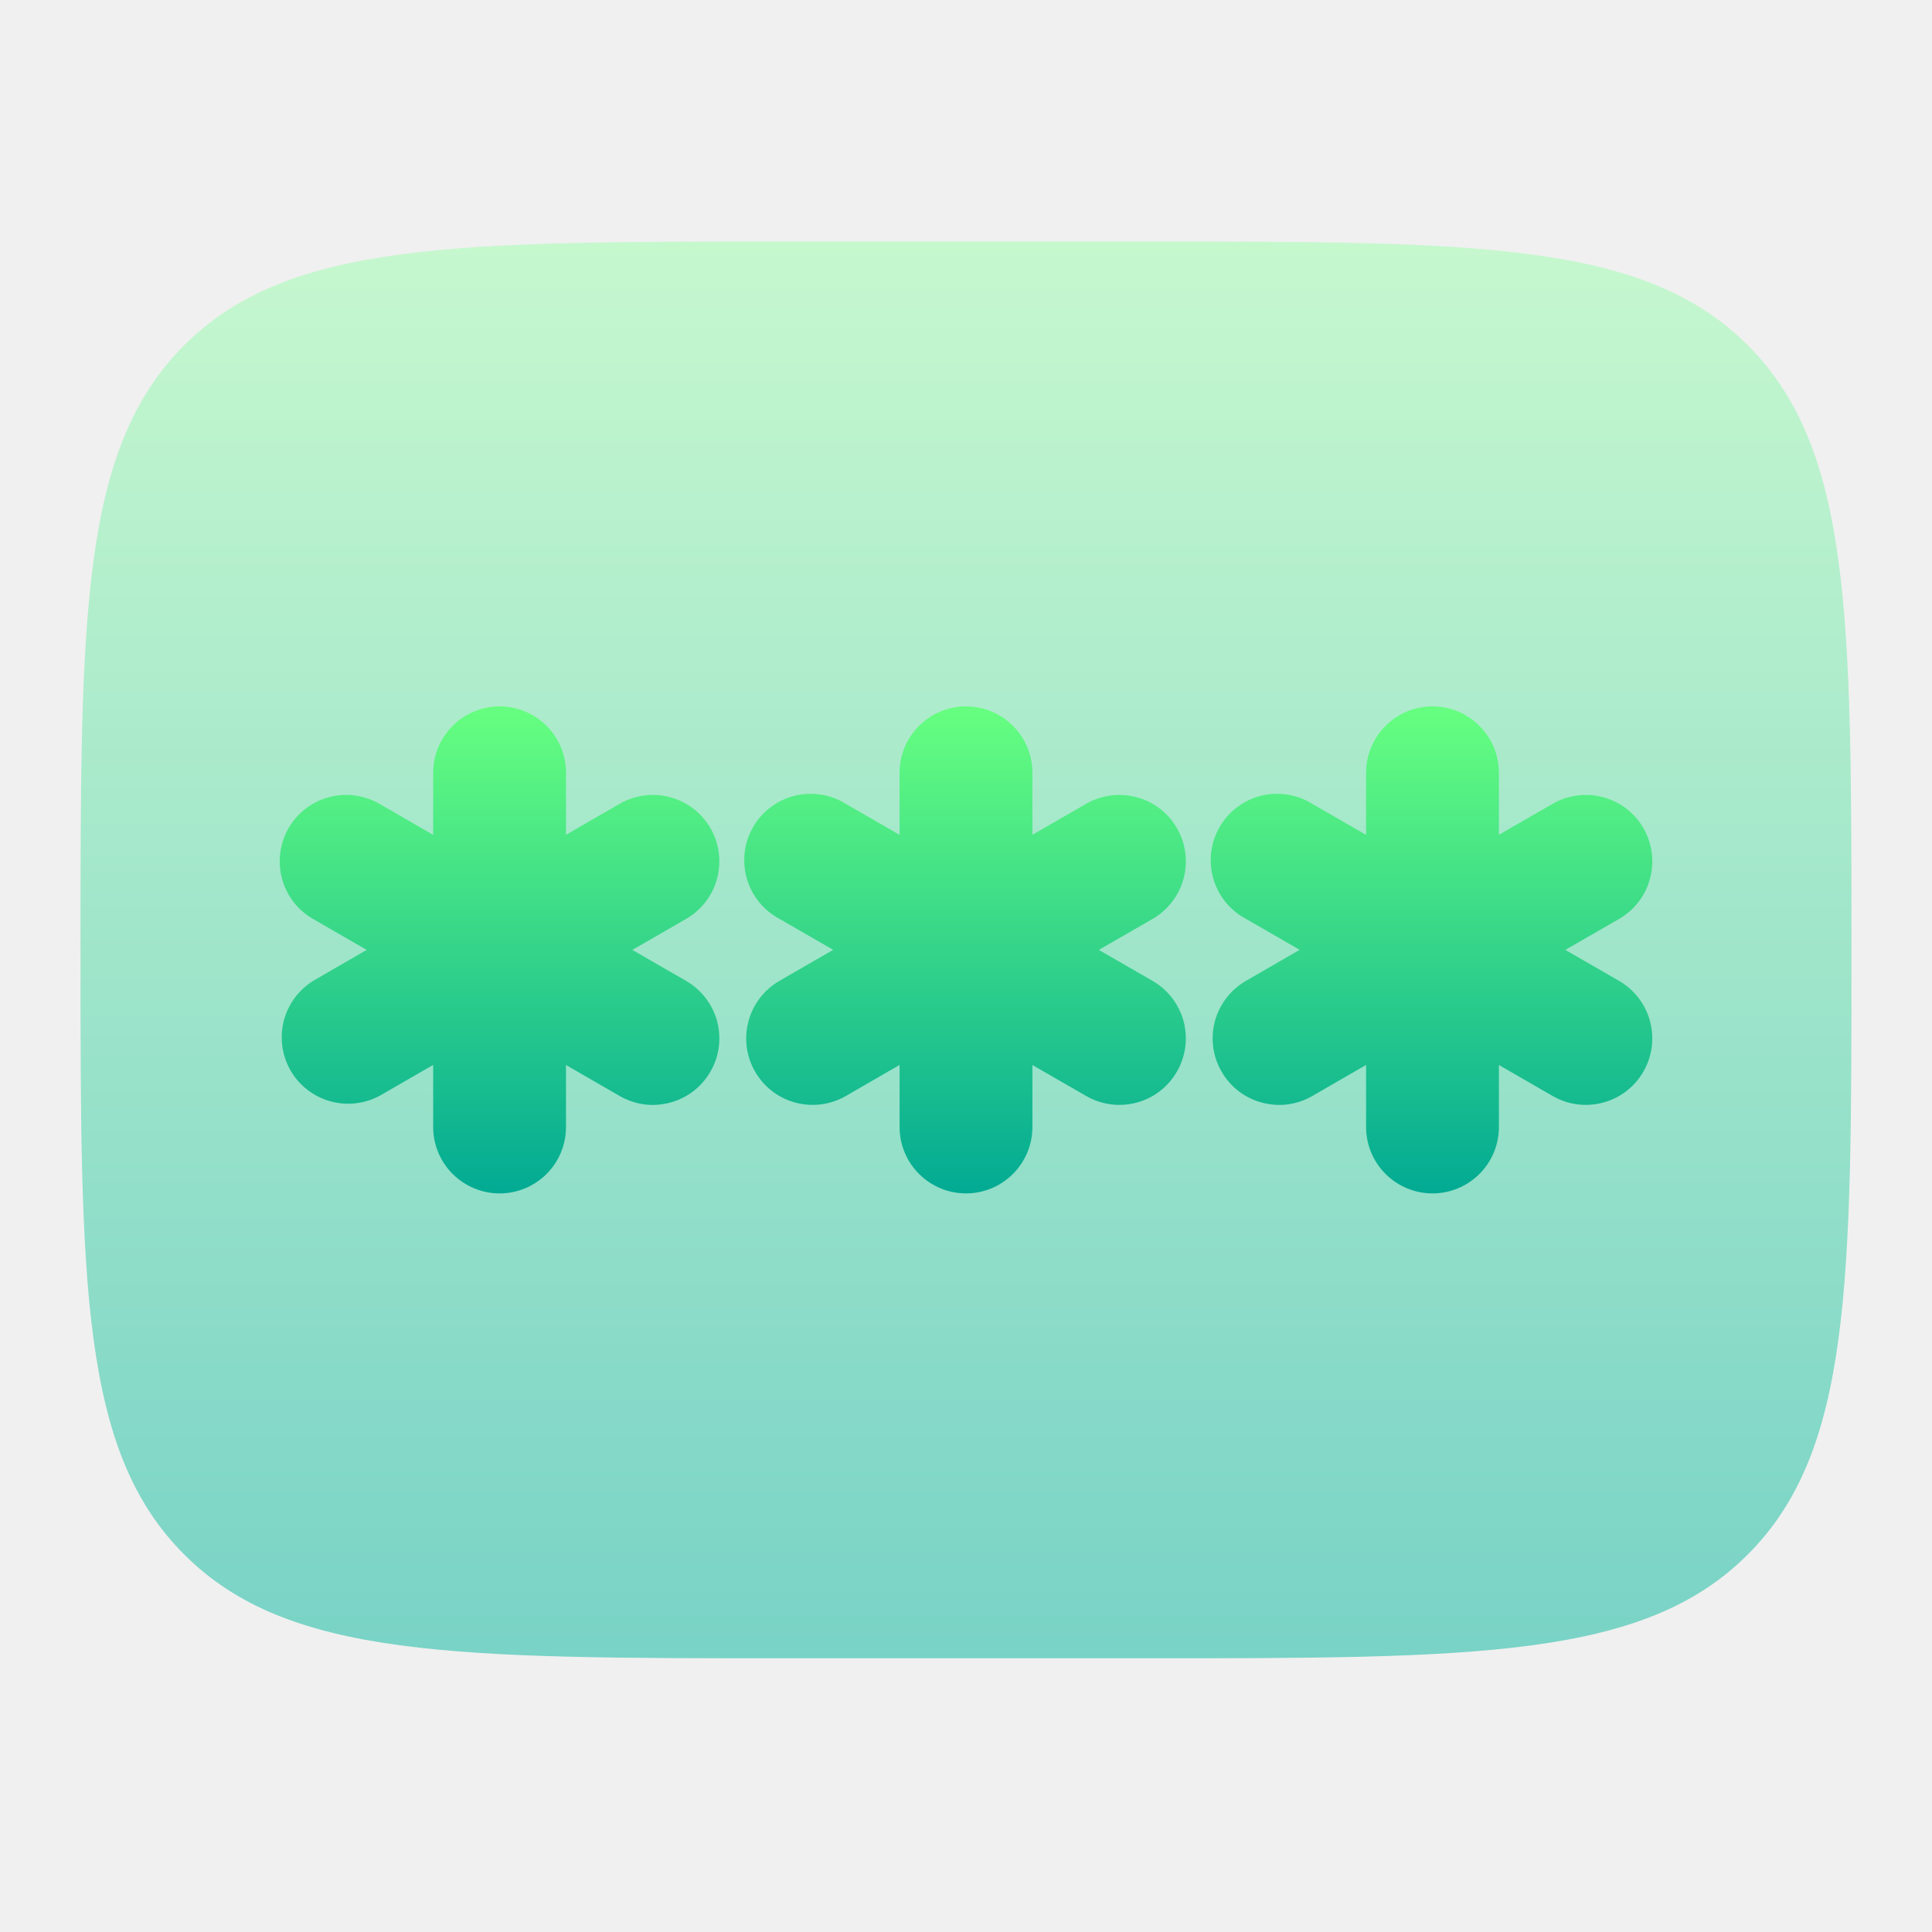
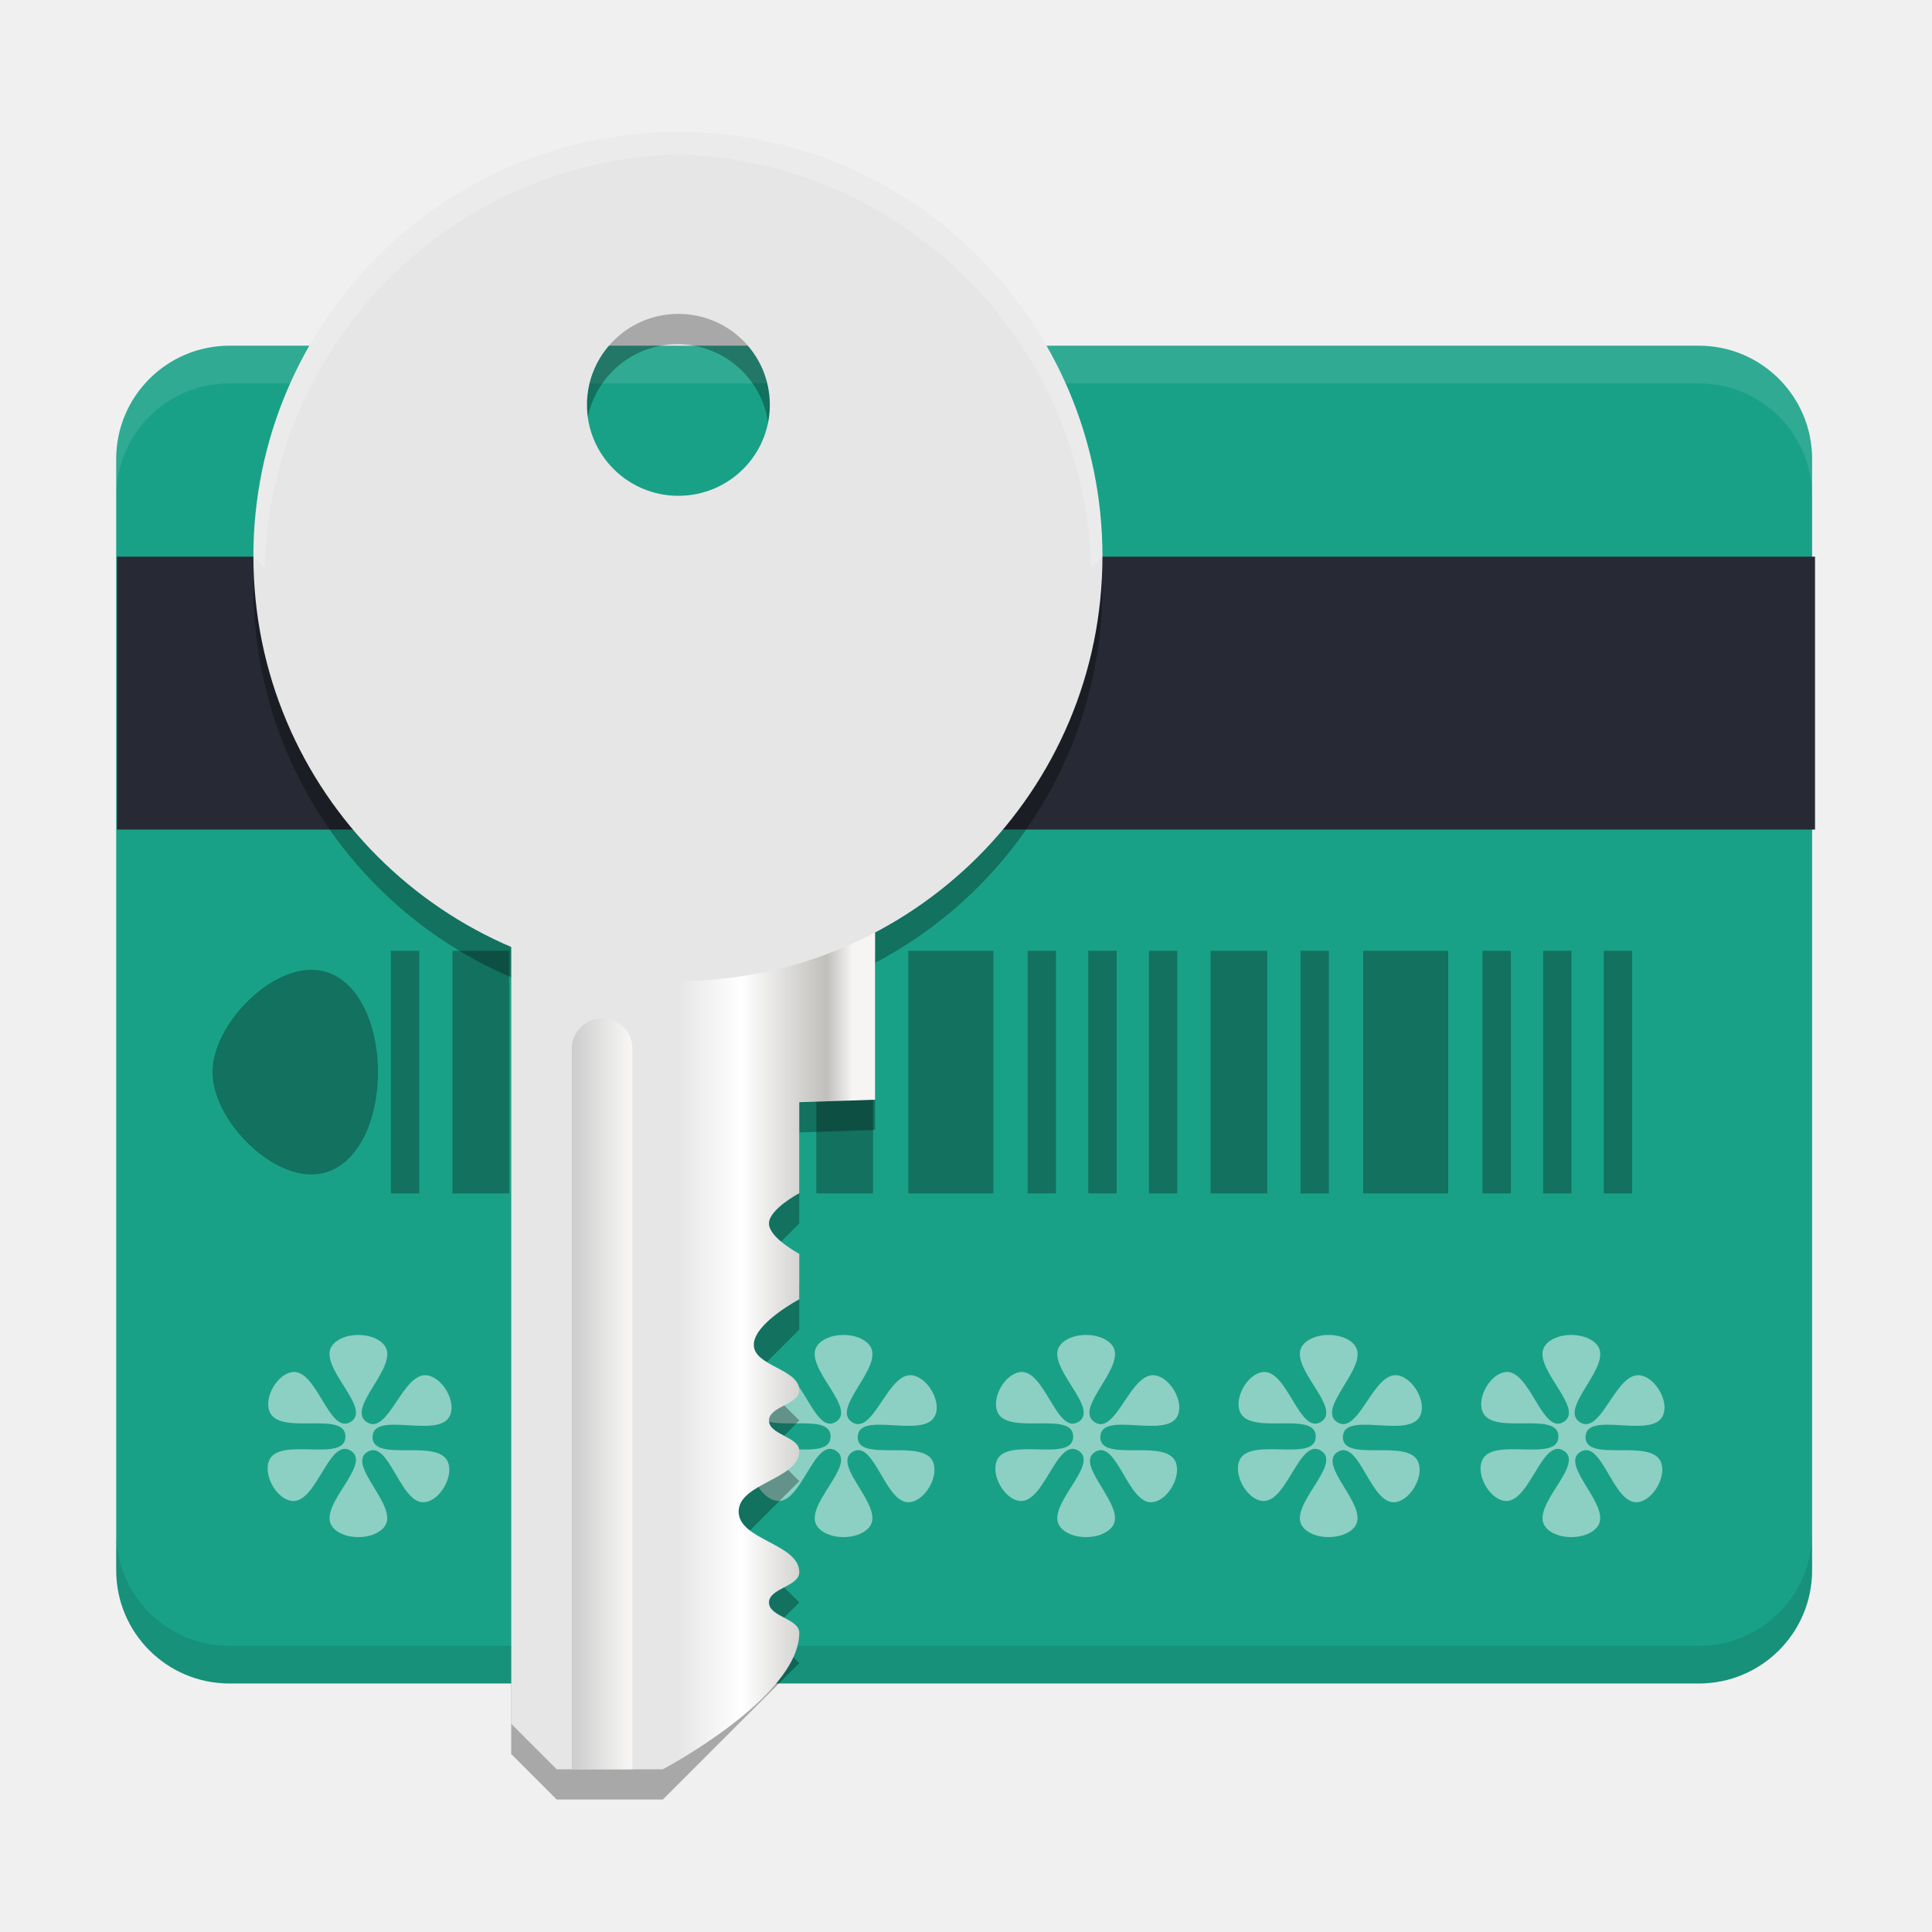
- <svg xmlns="http://www.w3.org/2000/svg" width="24" height="24" viewBox="0 0 24 24" fill="none">
-   <path opacity="0.5" d="M1 11.8C1 7.652 1 5.577 2.289 4.289C3.577 3 5.652 3 9.8 3H14.2C18.348 3 20.423 3 21.711 4.289C23 5.577 23 7.652 23 11.8C23 15.948 23 18.023 21.711 19.311C20.423 20.6 18.348 20.6 14.2 20.6H9.8C5.652 20.6 3.577 20.6 2.289 19.311C1 18.023 1 15.948 1 11.8Z" fill="url(#paint0_linear_8_721)" />
-   <path d="M12.825 9.6C12.825 9.381 12.738 9.171 12.583 9.017C12.429 8.862 12.219 8.775 12 8.775C11.781 8.775 11.571 8.862 11.417 9.017C11.262 9.171 11.175 9.381 11.175 9.6V10.371L10.507 9.986C10.414 9.927 10.309 9.888 10.199 9.871C10.09 9.854 9.978 9.858 9.871 9.885C9.763 9.912 9.662 9.96 9.574 10.027C9.485 10.093 9.411 10.177 9.356 10.273C9.3 10.369 9.265 10.475 9.251 10.585C9.238 10.695 9.247 10.806 9.277 10.913C9.307 11.019 9.359 11.118 9.429 11.205C9.498 11.291 9.585 11.362 9.682 11.414L10.35 11.799L9.682 12.185C9.493 12.294 9.354 12.475 9.298 12.686C9.241 12.898 9.27 13.123 9.38 13.312C9.489 13.502 9.67 13.641 9.881 13.697C10.092 13.754 10.318 13.724 10.507 13.615L11.175 13.229V14C11.175 14.219 11.262 14.429 11.417 14.583C11.571 14.738 11.781 14.825 12 14.825C12.219 14.825 12.429 14.738 12.583 14.583C12.738 14.429 12.825 14.219 12.825 14V13.23L13.493 13.615C13.682 13.724 13.908 13.754 14.119 13.697C14.331 13.641 14.511 13.502 14.62 13.312C14.73 13.123 14.759 12.898 14.703 12.686C14.646 12.475 14.507 12.294 14.318 12.185L13.65 11.8L14.318 11.415C14.507 11.306 14.646 11.125 14.703 10.914C14.759 10.703 14.73 10.477 14.62 10.287C14.511 10.098 14.331 9.959 14.119 9.903C13.908 9.846 13.682 9.876 13.493 9.985L12.825 10.37V9.6ZM6.206 8.775C6.425 8.775 6.635 8.862 6.79 9.017C6.944 9.171 7.031 9.381 7.031 9.6V10.37L7.698 9.985C7.888 9.876 8.113 9.846 8.324 9.903C8.536 9.959 8.716 10.098 8.825 10.287C8.935 10.477 8.964 10.703 8.908 10.914C8.851 11.125 8.713 11.306 8.523 11.415L7.855 11.8L8.523 12.185C8.617 12.239 8.699 12.311 8.765 12.397C8.831 12.483 8.88 12.581 8.908 12.686C8.936 12.791 8.943 12.9 8.929 13.008C8.915 13.115 8.88 13.219 8.825 13.312C8.771 13.406 8.699 13.489 8.613 13.555C8.527 13.621 8.429 13.669 8.324 13.697C8.22 13.725 8.11 13.733 8.003 13.719C7.896 13.704 7.792 13.669 7.698 13.615L7.031 13.23V14C7.031 14.219 6.944 14.429 6.79 14.583C6.635 14.738 6.425 14.825 6.206 14.825C5.988 14.825 5.778 14.738 5.623 14.583C5.468 14.429 5.381 14.219 5.381 14V13.229L4.713 13.614C4.524 13.714 4.303 13.738 4.098 13.679C3.892 13.62 3.717 13.484 3.61 13.299C3.503 13.113 3.473 12.894 3.524 12.686C3.576 12.479 3.706 12.3 3.888 12.186L4.555 11.8L3.888 11.415C3.794 11.361 3.711 11.289 3.645 11.203C3.579 11.117 3.531 11.019 3.503 10.914C3.475 10.809 3.468 10.7 3.482 10.592C3.496 10.485 3.531 10.381 3.585 10.287C3.639 10.194 3.711 10.111 3.797 10.045C3.883 9.979 3.981 9.931 4.086 9.903C4.191 9.875 4.3 9.867 4.408 9.882C4.515 9.896 4.619 9.931 4.713 9.985L5.381 10.371V9.6C5.381 9.381 5.468 9.171 5.623 9.017C5.778 8.862 5.988 8.775 6.206 8.775ZM18.62 9.6C18.62 9.381 18.533 9.171 18.378 9.017C18.224 8.862 18.014 8.775 17.795 8.775C17.576 8.775 17.366 8.862 17.212 9.017C17.057 9.171 16.97 9.381 16.97 9.6V10.371L16.302 9.986C16.208 9.927 16.104 9.888 15.994 9.871C15.885 9.854 15.773 9.858 15.665 9.885C15.558 9.912 15.457 9.96 15.369 10.027C15.28 10.093 15.206 10.177 15.151 10.273C15.095 10.369 15.06 10.475 15.046 10.585C15.033 10.695 15.041 10.806 15.072 10.913C15.102 11.019 15.154 11.118 15.223 11.205C15.293 11.291 15.379 11.362 15.477 11.414L16.145 11.799L15.477 12.185C15.383 12.239 15.301 12.311 15.235 12.397C15.169 12.483 15.12 12.581 15.092 12.686C15.064 12.791 15.057 12.9 15.071 13.008C15.085 13.115 15.12 13.219 15.175 13.312C15.229 13.406 15.301 13.489 15.387 13.555C15.473 13.621 15.571 13.669 15.676 13.697C15.78 13.725 15.89 13.733 15.997 13.719C16.105 13.704 16.208 13.669 16.302 13.615L16.97 13.229V14C16.97 14.219 17.057 14.429 17.212 14.583C17.366 14.738 17.576 14.825 17.795 14.825C18.014 14.825 18.224 14.738 18.378 14.583C18.533 14.429 18.62 14.219 18.62 14V13.23L19.288 13.615C19.477 13.724 19.703 13.754 19.914 13.697C20.125 13.641 20.306 13.502 20.415 13.312C20.524 13.123 20.554 12.898 20.497 12.686C20.441 12.475 20.302 12.294 20.113 12.185L19.445 11.8L20.113 11.415C20.206 11.361 20.289 11.289 20.355 11.203C20.421 11.117 20.469 11.019 20.497 10.914C20.525 10.809 20.533 10.7 20.518 10.592C20.504 10.485 20.469 10.381 20.415 10.287C20.361 10.194 20.289 10.111 20.203 10.045C20.117 9.979 20.019 9.931 19.914 9.903C19.809 9.875 19.7 9.867 19.593 9.882C19.485 9.896 19.381 9.931 19.288 9.985L18.62 10.37V9.6Z" fill="url(#paint1_linear_8_721)" />
-   <defs>
-     <linearGradient id="paint0_linear_8_721" x1="12" y1="20.6" x2="12" y2="3" gradientUnits="userSpaceOnUse">
-       <stop stop-color="#00B59C" />
-       <stop offset="1" stop-color="#9CFFAC" />
+ <svg xmlns="http://www.w3.org/2000/svg" enable-background="new" version="1.0" viewBox="0 0 512 512" id="svg38">
+   <defs id="defs7">
+     <linearGradient id="b" x1="78.692" x2="67.122" y1="238.31" y2="249.88" gradientTransform="translate(55.101 .071067)" gradientUnits="userSpaceOnUse">
+       <stop stop-color="#e6e6e6" offset="0" id="stop1" />
+       <stop stop-color="#fff" offset=".257" id="stop2" />
+       <stop stop-color="#c0bfbc" offset=".6" id="stop3" />
+       <stop stop-color="#f6f5f4" offset=".703" id="stop4" />
+       <stop stop-color="#f6f5f4" offset="1" id="stop5" />
    </linearGradient>
-     <linearGradient id="paint1_linear_8_721" x1="12" y1="14.825" x2="12" y2="8.775" gradientUnits="userSpaceOnUse">
-       <stop stop-color="#02AA93" />
-       <stop offset="1" stop-color="#67FF80" />
+     <linearGradient id="a" x1="88.508" x2="85.887" y1="67.68" y2="70.301" gradientTransform="translate(55.77 171.28)" gradientUnits="userSpaceOnUse">
+       <stop stop-color="#ccc" offset="0" id="stop6" />
+       <stop stop-color="#f6f5f4" offset="1" id="stop7" />
    </linearGradient>
  </defs>
+   <g transform="translate(0,-172)" id="g32">
+     <rect x="30.796" y="263.62" width="449.43" height="354.52" rx="30" ry="30" enable-background="new" fill="#19a187" id="rect7" />
+     <g transform="matrix(4.0179 0 0 4.5918 -1.1429 -632.14)" enable-background="new" fill="#12715f" fill-rule="evenodd" stroke="#12715f" id="g23">
+       <path d="m27 230v14" stroke-width="1.871" id="path7" />
+       <path d="m32 230v14" stroke-width="3.742" id="path8" />
+       <path d="m37 230v14" stroke-width="1.871" id="path9" />
+       <path d="m41 230v14" stroke-width="1.871" id="path10" />
+       <path d="m46 230v14" stroke-width="3.742" id="path11" />
+       <path d="m56 230v14" stroke-width="3.742" id="path12" />
+       <path d="m51 230v14" stroke-width="1.871" id="path13" />
+       <path d="m63 230v14" stroke-width="5.612" id="path14" />
+       <path d="m69 230v14" stroke-width="1.871" id="path15" />
+       <path d="m73 230v14" stroke-width="1.871" id="path16" />
+       <path d="m77 230v14" stroke-width="1.871" id="path17" />
+       <path d="m82 230v14" stroke-width="3.742" id="path18" />
+       <path d="m87 230v14" stroke-width="1.871" id="path19" />
+       <path d="m99 230v14" stroke-width="1.871" id="path20" />
+       <path d="m93 230v14" stroke-width="5.612" id="path21" />
+       <path d="m103 230v14" stroke-width="1.871" id="path22" />
+       <path d="m107 230v14" stroke-width="1.871" id="path23" />
+     </g>
+     <g transform="matrix(4.0179 0 0 4.0179 -1.1429 -492.09)" enable-background="new" fill="#fff" opacity=".5" id="g29">
+       <path d="m 22.216,254 c -1.077,1.361 2.676,4.158 1.197,5.068 -1.446,0.89 -2.229,-3.584 -3.9,-3.279 -0.974,0.178 -1.811,1.668 -1.453,2.592 0.636,1.64 5.022,-0.101 5.01,1.658 -0.013,1.763 -4.383,-0.044 -5.043,1.59 -0.375,0.929 0.45,2.453 1.434,2.641 1.688,0.322 2.494,-4.209 3.955,-3.305 1.467,0.908 -2.269,3.681 -1.199,5.035 0.705,0.892 2.699,0.887 3.41,0 1.06,-1.321 -2.555,-4.091 -1.102,-4.959 1.45,-0.866 2.17,3.604 3.834,3.314 0.987,-0.172 1.835,-1.683 1.477,-2.619 -0.626,-1.636 -5.026,0.066 -4.979,-1.686 0.048,-1.77 4.434,0.208 5.117,-1.426 0.385,-0.921 -0.476,-2.415 -1.453,-2.619 -1.657,-0.346 -2.607,3.996 -4.033,3.084 -1.465,-0.936 2.224,-3.733 1.137,-5.09 -0.71,-0.887 -2.703,-0.891 -3.408,0 z" id="path24" />
+       <path d="m38.216 254 1.197 5.068-3.9-3.279-1.453 2.592 5.01 1.658-5.043 1.59 1.434 2.641 3.955-3.305-1.199 5.035h3.41l-1.102-4.959 3.834 3.314 1.477-2.619-4.979-1.686 5.117-1.426-1.453-2.619-4.033 3.084 1.137-5.09z" id="path25" />
+       <path d="m 54.216,254 c -1.077,1.361 2.676,4.158 1.197,5.068 -1.446,0.89 -2.229,-3.584 -3.9,-3.279 -0.974,0.178 -1.811,1.668 -1.453,2.592 0.636,1.64 5.022,-0.101 5.01,1.658 -0.013,1.763 -4.383,-0.044 -5.043,1.59 -0.375,0.929 0.45,2.453 1.434,2.641 1.688,0.322 2.494,-4.209 3.955,-3.305 1.467,0.908 -2.269,3.681 -1.199,5.035 0.705,0.892 2.699,0.887 3.41,0 1.06,-1.321 -2.555,-4.091 -1.102,-4.959 1.45,-0.866 2.17,3.604 3.834,3.314 0.987,-0.172 1.835,-1.683 1.477,-2.619 -0.626,-1.636 -5.026,0.066 -4.979,-1.686 0.048,-1.77 4.434,0.208 5.117,-1.426 0.385,-0.921 -0.476,-2.415 -1.453,-2.619 -1.657,-0.346 -2.607,3.996 -4.033,3.084 -1.465,-0.936 2.224,-3.733 1.137,-5.09 -0.71,-0.887 -2.703,-0.891 -3.408,0 z" id="path26" />
+       <path d="m 70.216,254 c -1.077,1.361 2.676,4.158 1.197,5.068 -1.446,0.89 -2.229,-3.584 -3.9,-3.279 -0.974,0.178 -1.811,1.668 -1.453,2.592 0.636,1.64 5.022,-0.101 5.01,1.658 -0.013,1.763 -4.383,-0.044 -5.043,1.59 -0.375,0.929 0.45,2.453 1.434,2.641 1.688,0.322 2.494,-4.209 3.955,-3.305 1.467,0.908 -2.269,3.681 -1.199,5.035 0.705,0.892 2.699,0.887 3.41,0 1.06,-1.321 -2.555,-4.091 -1.102,-4.959 1.45,-0.866 2.17,3.604 3.834,3.314 0.987,-0.172 1.835,-1.683 1.477,-2.619 -0.626,-1.636 -5.026,0.066 -4.979,-1.686 0.048,-1.77 4.434,0.208 5.117,-1.426 0.385,-0.921 -0.476,-2.415 -1.453,-2.619 -1.657,-0.346 -2.607,3.996 -4.033,3.084 -1.465,-0.936 2.224,-3.733 1.137,-5.09 -0.71,-0.887 -2.703,-0.891 -3.408,0 z" id="path27" />
+       <path d="m 86.216,254 c -1.077,1.361 2.676,4.158 1.197,5.068 -1.446,0.89 -2.229,-3.584 -3.9,-3.279 -0.974,0.178 -1.811,1.668 -1.453,2.592 0.636,1.64 5.022,-0.101 5.01,1.658 -0.013,1.763 -4.383,-0.044 -5.043,1.59 -0.375,0.929 0.45,2.453 1.434,2.641 1.688,0.322 2.494,-4.209 3.955,-3.305 1.467,0.908 -2.269,3.681 -1.199,5.035 0.705,0.892 2.699,0.887 3.41,0 1.06,-1.321 -2.555,-4.091 -1.102,-4.959 1.45,-0.866 2.17,3.604 3.834,3.314 0.987,-0.172 1.835,-1.683 1.477,-2.619 -0.626,-1.636 -5.026,0.066 -4.979,-1.686 0.048,-1.77 4.434,0.208 5.117,-1.426 0.385,-0.921 -0.476,-2.415 -1.453,-2.619 -1.657,-0.346 -2.607,3.996 -4.033,3.084 -1.465,-0.936 2.224,-3.733 1.137,-5.09 -0.71,-0.887 -2.703,-0.891 -3.408,0 z" id="path28" />
+       <path d="m 102.22,254 c -1.077,1.361 2.676,4.158 1.197,5.068 -1.446,0.89 -2.229,-3.584 -3.9,-3.279 -0.974,0.178 -1.811,1.668 -1.453,2.592 0.636,1.64 5.022,-0.101 5.01,1.658 -0.013,1.763 -4.383,-0.044 -5.043,1.59 -0.375,0.929 0.45,2.453 1.434,2.641 1.688,0.322 2.494,-4.209 3.955,-3.305 1.467,0.908 -2.269,3.681 -1.199,5.035 0.705,0.892 2.699,0.887 3.41,0 1.06,-1.321 -2.555,-4.091 -1.102,-4.959 1.45,-0.866 2.17,3.604 3.834,3.314 0.987,-0.172 1.835,-1.683 1.477,-2.619 -0.626,-1.636 -5.026,0.066 -4.979,-1.686 0.048,-1.77 4.434,0.208 5.117,-1.426 0.385,-0.921 -0.476,-2.415 -1.453,-2.619 -1.657,-0.346 -2.607,3.996 -4.033,3.084 -1.465,-0.936 2.224,-3.733 1.137,-5.09 -0.71,-0.887 -2.703,-0.891 -3.408,0 z" id="path29" />
+     </g>
+     <rect x="31" y="319.52" width="450" height="72.321" enable-background="new" fill="#272a34" style="paint-order:normal" id="rect29" />
+     <path d="m 87.25,432.02 c -11.367,-5.324 -28.929,11.555 -28.929,24.107 0,12.552 17.562,29.431 28.929,24.107 14.554,-6.817 14.554,-41.397 0,-48.214 z" enable-background="new" fill="#12715f" fill-rule="evenodd" stroke="#12715f" stroke-width="4.018px" id="path30" />
+     <path transform="translate(0,172)" d="m30.797 406.14v10c0 16.62 13.38 30 30 30h389.43c16.62 0 30-13.38 30-30v-10c0 16.62-13.38 30-30 30h-389.43c-16.62 0-30-13.38-30-30z" enable-background="new" opacity=".1" id="path31" />
+     <path transform="translate(0,172)" d="m60.797 91.617c-16.62 0-30 13.38-30 30v10c0-16.62 13.38-30 30-30h389.43c16.62 0 30 13.38 30 30v-10c0-16.62-13.38-30-30-30h-389.43z" enable-background="new" fill="#fff" opacity=".1" id="path32" />
+   </g>
+   <g transform="matrix(-4.0179 0 0 -4.0179 862.7 1232.3)" enable-background="new" id="g38">
+     <path d="m170 296a28 28 0 0 1-28-28 28 28 0 0 1 28-28 28 28 0 0 1 28 28 28 28 0 0 1-28 28zm0.031-12a6.031 6 0 0 0 6.031-6 6.031 6 0 0 0-6.031-6 6.031 6 0 0 0-6.031 6 6.031 6 0 0 0 6.031 6z" enable-background="new" opacity=".3" style="paint-order:normal" id="path33" />
+     <g transform="matrix(.70711 -.70711 -.70711 -.70711 243.95 484.32)" id="g36">
+       <path d="m125.41 214.44-16.971 16.971 8.367 8.367 3.653-3.418 4.243 4.243h2.828v2.828l2.121 2.121h4.243v4.243h2.828v2.828h5.657v5.657h2.828v2.828h12.728l4.95-4.95v-4.243z" enable-background="new" opacity=".3" style="paint-order:normal" id="path34" />
+       <path d="m 124,213.03 -16.971,16.971 8.367,8.367 3.653,-3.418 4.243,4.243 c 0,0 2.162,-0.667 2.828,0 0.667,0.667 0,2.828 0,2.828 l 2.121,2.121 c 0,0 3.243,-1 4.243,0 1,1 -1,3.243 0,4.243 0.667,0.667 2.162,-0.667 2.828,0 0.667,0.667 -0.667,2.162 0,2.828 1.333,1.333 4.323,-1.333 5.657,0 1.333,1.333 -1.333,4.324 0,5.657 0.667,0.667 2.162,-0.667 2.828,0 0.667,0.667 -0.667,2.162 0,2.828 3,3 12.728,0 12.728,0 l 4.95,-4.95 v -4.243 z" enable-background="new" fill="url(#b)" style="paint-order:normal" id="path35" />
+       <path d="m125.75 221.26c-1.794 2e-3 -2.678 2.182-1.393 3.434l33.585 33.586 2.828-2.828-33.586-33.586c-0.377-0.388-0.895-0.606-1.436-0.605z" enable-background="new" fill="url(#a)" style="paint-order:normal" id="path36" />
+     </g>
+     <path d="m170 298a28 28 0 0 0 28-28 28 28 0 0 0-28-28 28 28 0 0 0-28 28 28 28 0 0 0 28 28zm-0.031-12a6.031 6 0 0 1-6.031-6 6.031 6 0 0 1 6.031-6 6.031 6 0 0 1 6.031 6 6.031 6 0 0 1-6.031 6z" enable-background="new" fill="#e6e6e6" style="paint-order:normal" id="path37" />
+     <path transform="matrix(-.24889 0 0 -.24889 214.72 306.72)" d="m179.66 35.018c-62.132-2e-6 -112.5 50.368-112.5 112.5 0.981 1.019 1.981 2.019 3 3 1.575-59.811 49.689-107.93 109.5-109.5 59.811 1.575 107.93 49.689 109.5 109.5 1.019-0.981 2.019-1.981 3-3 0-62.132-50.368-112.5-112.5-112.5z" enable-background="new" fill="#fff" opacity=".2" style="paint-order:normal" id="path38" />
+   </g>
</svg>
